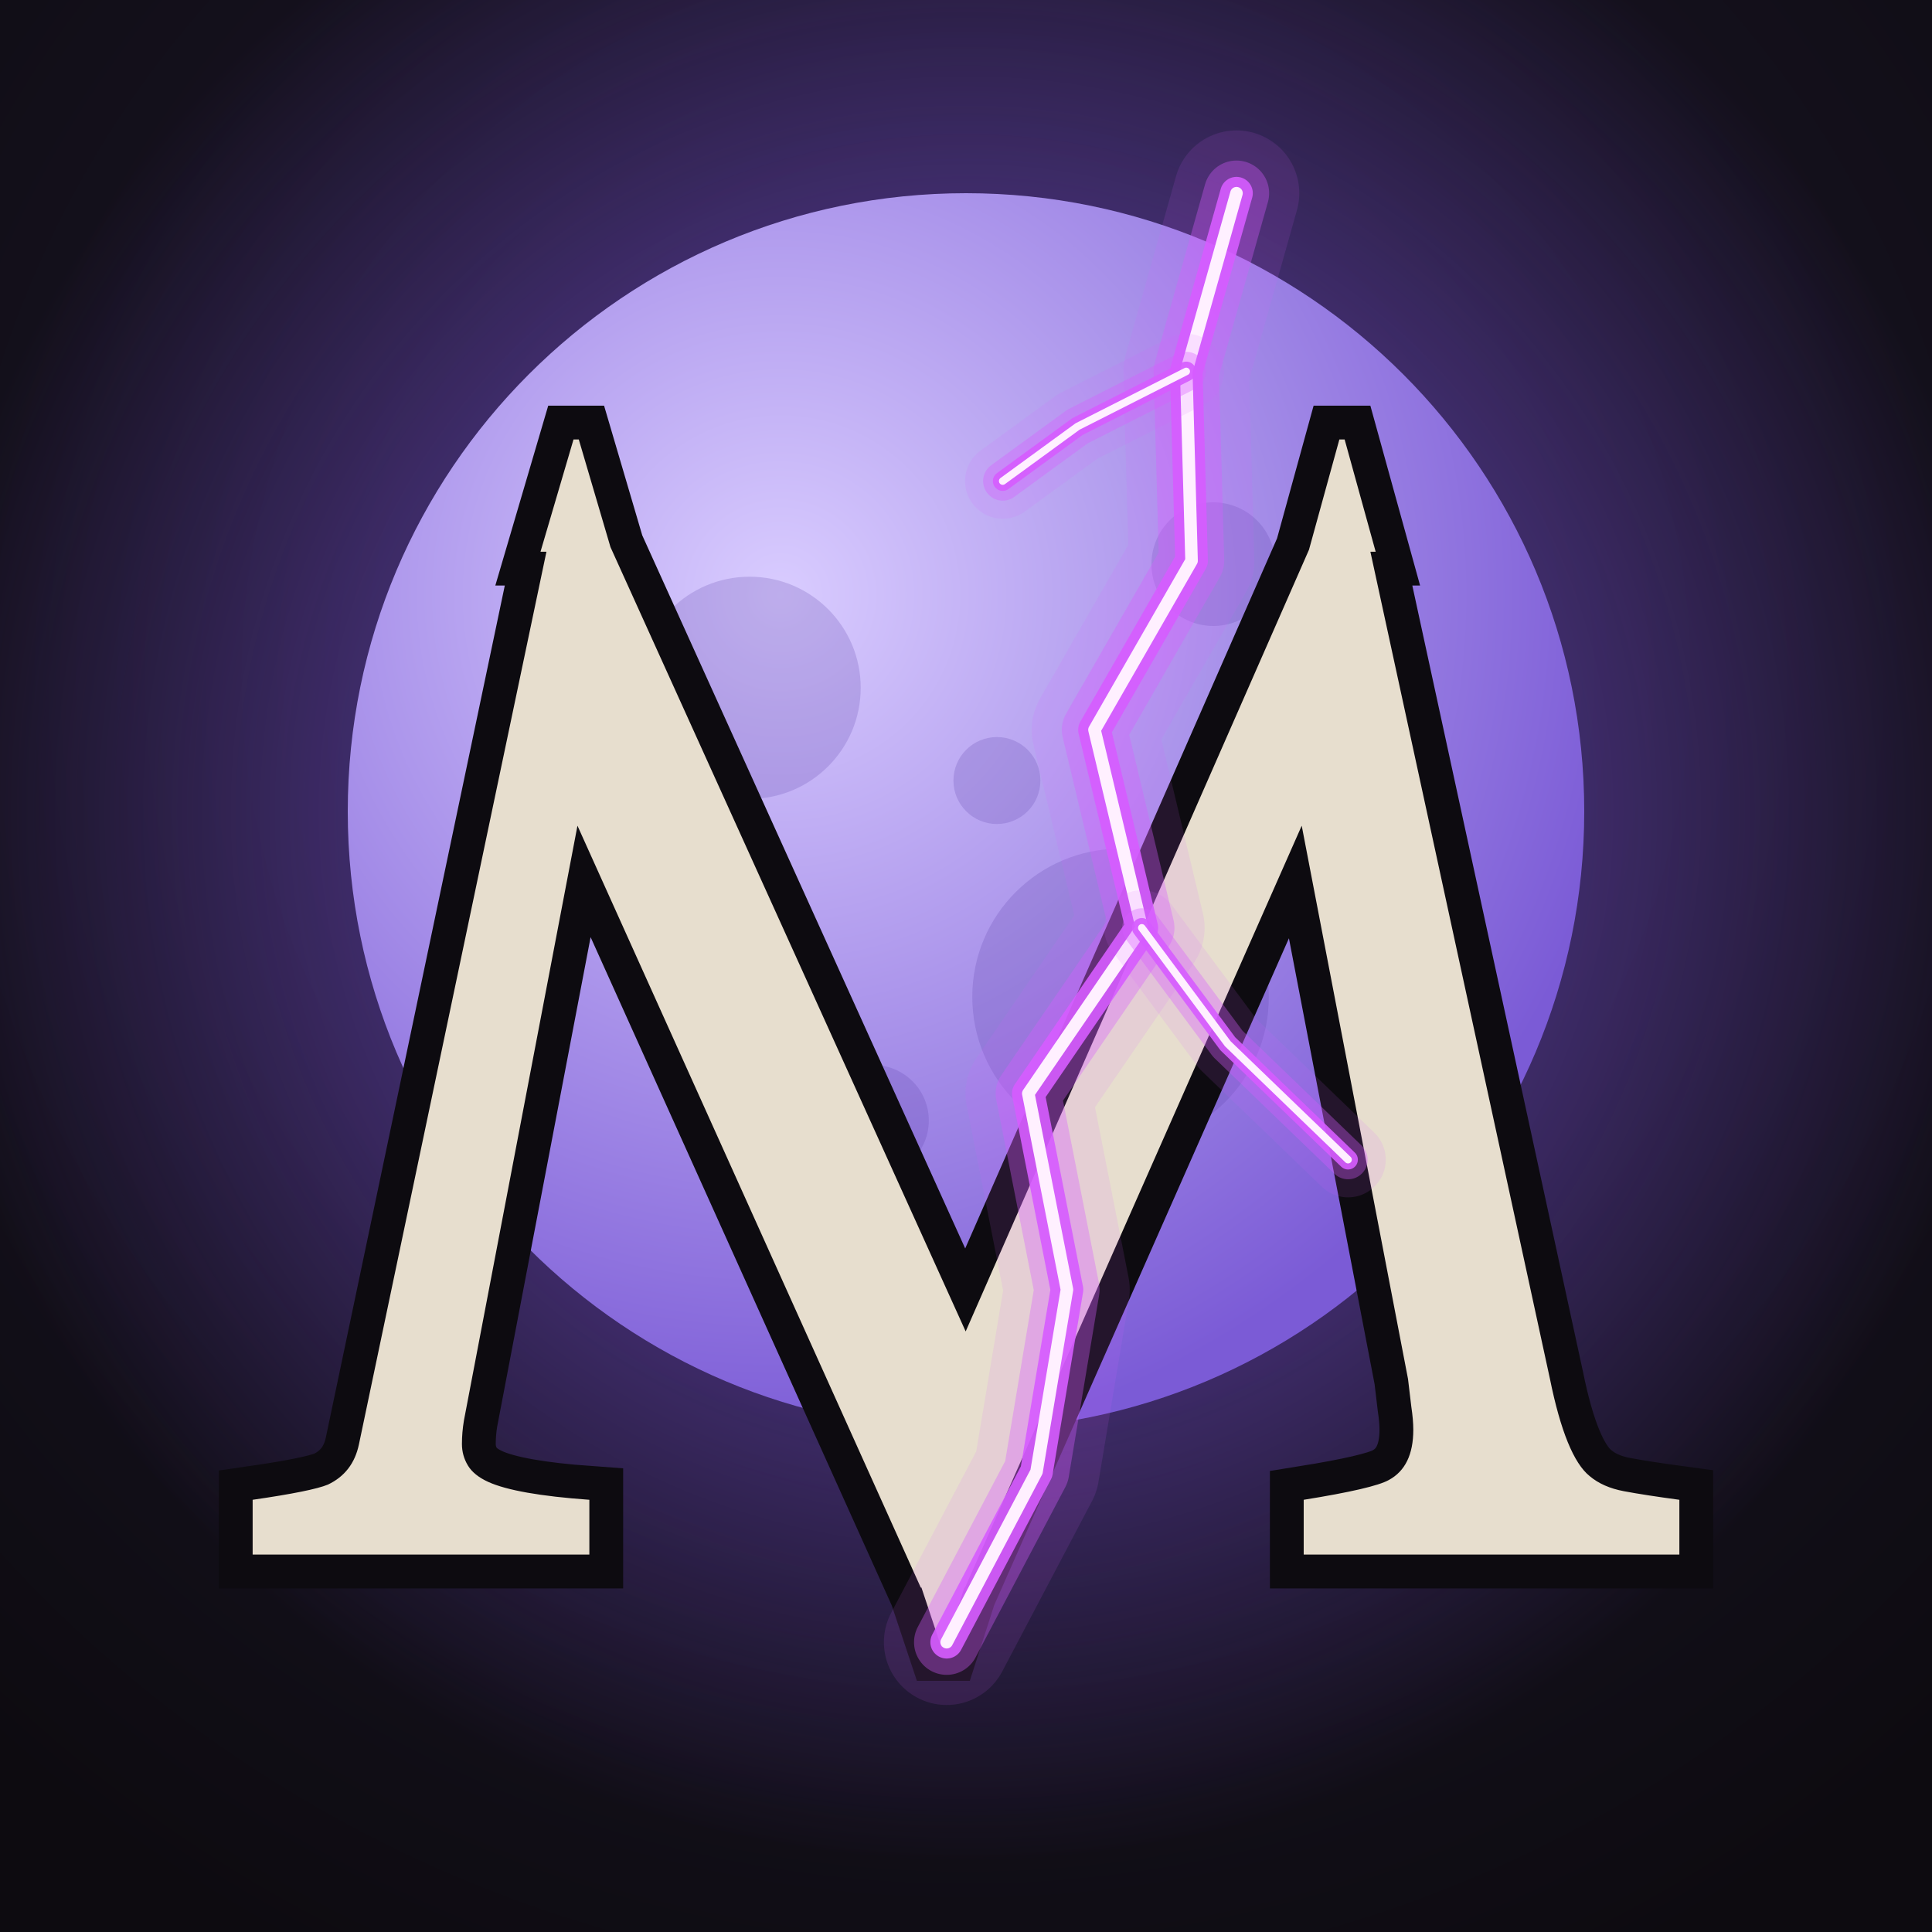
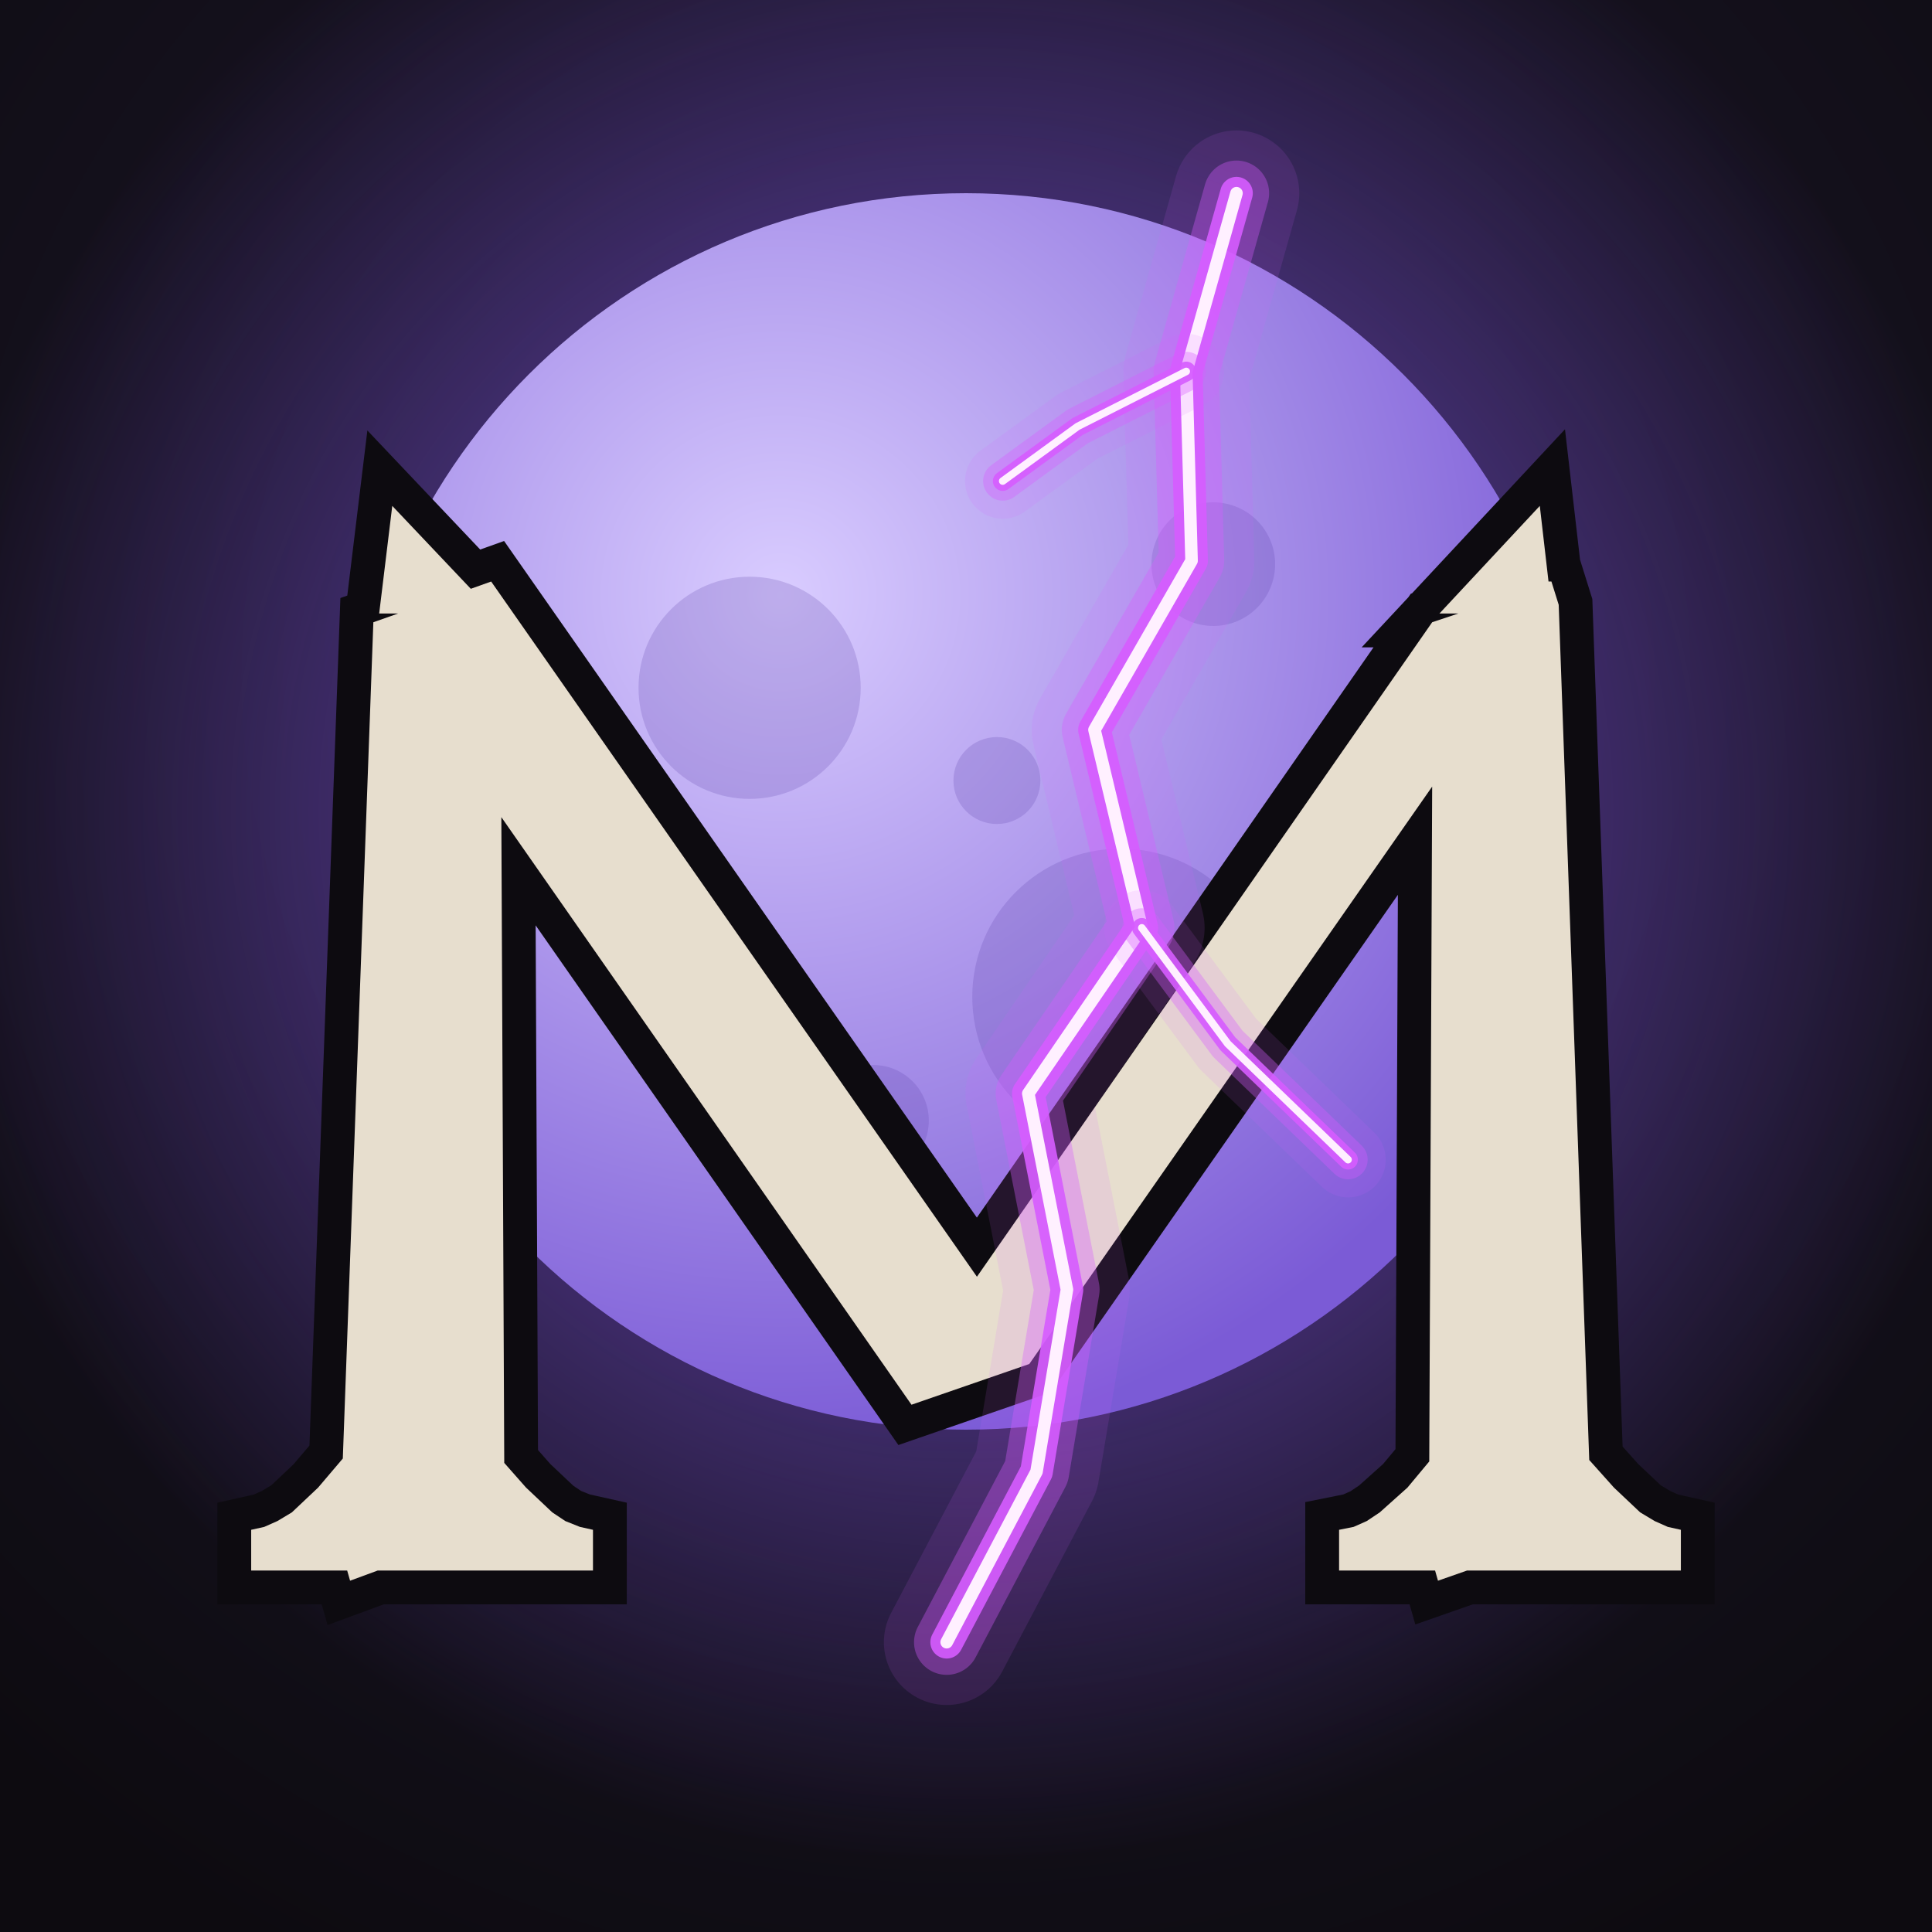
<svg xmlns="http://www.w3.org/2000/svg" width="400" height="400" viewBox="0 0 400 400">
  <defs>
    <radialGradient id="bg" cx="200.0" cy="140.0" r="300.0" gradientUnits="userSpaceOnUse">
      <stop offset="0" stop-color="#211a33" />
      <stop offset="1" stop-color="#0d0b10" />
    </radialGradient>
  </defs>
  <rect width="400" height="400" fill="url(#bg)" />
  <defs>
    <radialGradient id="haloD" cx="200.0" cy="168.0" r="217.6" gradientUnits="userSpaceOnUse">
      <stop offset="0.55" stop-color="#8b5cf6" stop-opacity="0.35" />
      <stop offset="1" stop-color="#8b5cf6" stop-opacity="0" />
    </radialGradient>
    <radialGradient id="moonD" cx="161.6" cy="123.2" r="179.2" gradientUnits="userSpaceOnUse">
      <stop offset="0" stop-color="#d9ccff" />
      <stop offset="1" stop-color="#7b5bd6" />
    </radialGradient>
  </defs>
  <circle cx="200.0" cy="168.0" r="217.6" fill="url(#haloD)" />
  <circle cx="200.0" cy="168.0" r="128.0" fill="url(#moonD)" />
  <circle cx="155.2" cy="142.4" r="23.0" fill="#5b40a8" fill-opacity="0.22" />
  <circle cx="232.0" cy="206.4" r="30.7" fill="#5b40a8" fill-opacity="0.22" />
  <circle cx="251.2" cy="116.8" r="12.8" fill="#5b40a8" fill-opacity="0.22" />
  <circle cx="180.8" cy="232.0" r="11.5" fill="#5b40a8" fill-opacity="0.22" />
  <circle cx="206.4" cy="161.6" r="9.0" fill="#5b40a8" fill-opacity="0.22" />
-   <path transform="translate(48.07,321.86) scale(0.13669,-0.13669)" d="M31 83Q121 96 145 106Q183 124 192 167L476 1519H467L517 1689H525L573 1526L1111 338L1631 1522L1677 1689H1685L1732 1519H1724L1996 266Q2020 148 2056 119Q2076 102 2108.0 96.0Q2140 90 2192 83V0H1623V83Q1729 100 1752 113Q1789 133 1789 189Q1789 204 1786 224L1781 266L1620 1104L1110 -50H1109L1080 -140H1074L1044 -50H1043L523 1104L351 203Q348 185 348.0 167.5Q348 150 357.0 135.0Q366 120 388 110Q430 91 541 83V0H31Z" fill="#0d0b10" stroke="#0d0b10" stroke-width="102.4" stroke-linejoin="miter" />
-   <path transform="translate(48.07,321.86) scale(0.13669,-0.13669)" d="M31 83Q121 96 145 106Q183 124 192 167L476 1519H467L517 1689H525L573 1526L1111 338L1631 1522L1677 1689H1685L1732 1519H1724L1996 266Q2020 148 2056 119Q2076 102 2108.0 96.0Q2140 90 2192 83V0H1623V83Q1729 100 1752 113Q1789 133 1789 189Q1789 204 1786 224L1781 266L1620 1104L1110 -50H1109L1080 -140H1074L1044 -50H1043L523 1104L351 203Q348 185 348.0 167.5Q348 150 357.0 135.0Q366 120 388 110Q430 91 541 83V0H31Z" fill="#e7dece" />
+   <path transform="translate(34.54,325.16) scale(0.30112,-0.30112)" d="M247 57 265 40 274 34 284 30 293 28V0H145L126 -7L124 0H58V28L67 30L76 34L86 40L104 57L121 77L142 652L159 658H146L155 732L209 675L223 680L557 202L870 652L888 658H875L944 732L950 680H952L957 664L978 76L995 57L1013 40L1023 34L1032 30L1041 28V0H894L874 -7L872 0H806V28L816 30L825 34L834 40L853 57L868 75L870 539L593 142L512 114L230 518L232 74Z" fill="#0d0b10" stroke="#0d0b10" stroke-width="46.5" stroke-linejoin="miter" />
+   <path transform="translate(34.54,325.16) scale(0.30112,-0.30112)" d="M247 57 265 40 274 34 284 30 293 28V0H145L126 -7L124 0H58V28L67 30L76 34L86 40L104 57L121 77L142 652L159 658H146L155 732L209 675L223 680L557 202L870 652L888 658H875L944 732L950 680H952L957 664L978 76L995 57L1013 40L1023 34L1032 30L1041 28V0H894L874 -7L872 0H806V28L816 30L825 34L834 40L853 57L868 75L870 539L593 142L512 114L230 518L232 74Z" fill="#e7dece" />
  <path d="M256.0,40.0 L245.6,76.9 L246.7,116.1 L226.6,151.1 L236.4,192.1 L212.9,226.4 L220.9,267.0 L214.6,304.7 L196.0,340.0" fill="none" stroke="#d65cff" stroke-opacity="0.12" stroke-width="26.00" stroke-linejoin="round" stroke-linecap="round" />
  <path d="M256.0,40.0 L245.6,76.9 L246.7,116.1 L226.6,151.1 L236.4,192.1 L212.9,226.4 L220.9,267.0 L214.6,304.7 L196.0,340.0" fill="none" stroke="#d65cff" stroke-opacity="0.35" stroke-width="13.52" stroke-linejoin="round" stroke-linecap="round" />
  <path d="M256.0,40.0 L245.6,76.9 L246.7,116.1 L226.6,151.1 L236.4,192.1 L212.9,226.4 L220.9,267.0 L214.6,304.7 L196.0,340.0" fill="none" stroke="#d65cff" stroke-opacity="0.90" stroke-width="6.76" stroke-linejoin="round" stroke-linecap="round" />
  <path d="M256.0,40.0 L245.6,76.9 L246.7,116.1 L226.6,151.1 L236.4,192.1 L212.9,226.4 L220.9,267.0 L214.6,304.7 L196.0,340.0" fill="none" stroke="#fff0ff" stroke-opacity="1.00" stroke-width="2.60" stroke-linejoin="round" stroke-linecap="round" />
  <path d="M236.4,192.1 L254.2,216.1 L279.1,240.1" fill="none" stroke="#d65cff" stroke-opacity="0.12" stroke-width="15.60" stroke-linejoin="round" stroke-linecap="round" />
  <path d="M236.4,192.1 L254.2,216.1 L279.1,240.1" fill="none" stroke="#d65cff" stroke-opacity="0.35" stroke-width="8.11" stroke-linejoin="round" stroke-linecap="round" />
  <path d="M236.4,192.1 L254.2,216.1 L279.1,240.1" fill="none" stroke="#d65cff" stroke-opacity="0.90" stroke-width="4.06" stroke-linejoin="round" stroke-linecap="round" />
  <path d="M236.4,192.1 L254.2,216.1 L279.1,240.1" fill="none" stroke="#fff0ff" stroke-opacity="1.00" stroke-width="1.56" stroke-linejoin="round" stroke-linecap="round" />
  <path d="M245.6,76.9 L223.1,88.3 L207.6,99.6" fill="none" stroke="#d65cff" stroke-opacity="0.12" stroke-width="15.60" stroke-linejoin="round" stroke-linecap="round" />
  <path d="M245.6,76.9 L223.1,88.3 L207.6,99.6" fill="none" stroke="#d65cff" stroke-opacity="0.35" stroke-width="8.11" stroke-linejoin="round" stroke-linecap="round" />
  <path d="M245.6,76.9 L223.1,88.3 L207.6,99.6" fill="none" stroke="#d65cff" stroke-opacity="0.90" stroke-width="4.06" stroke-linejoin="round" stroke-linecap="round" />
  <path d="M245.6,76.9 L223.1,88.3 L207.6,99.6" fill="none" stroke="#fff0ff" stroke-opacity="1.00" stroke-width="1.56" stroke-linejoin="round" stroke-linecap="round" />
</svg>
